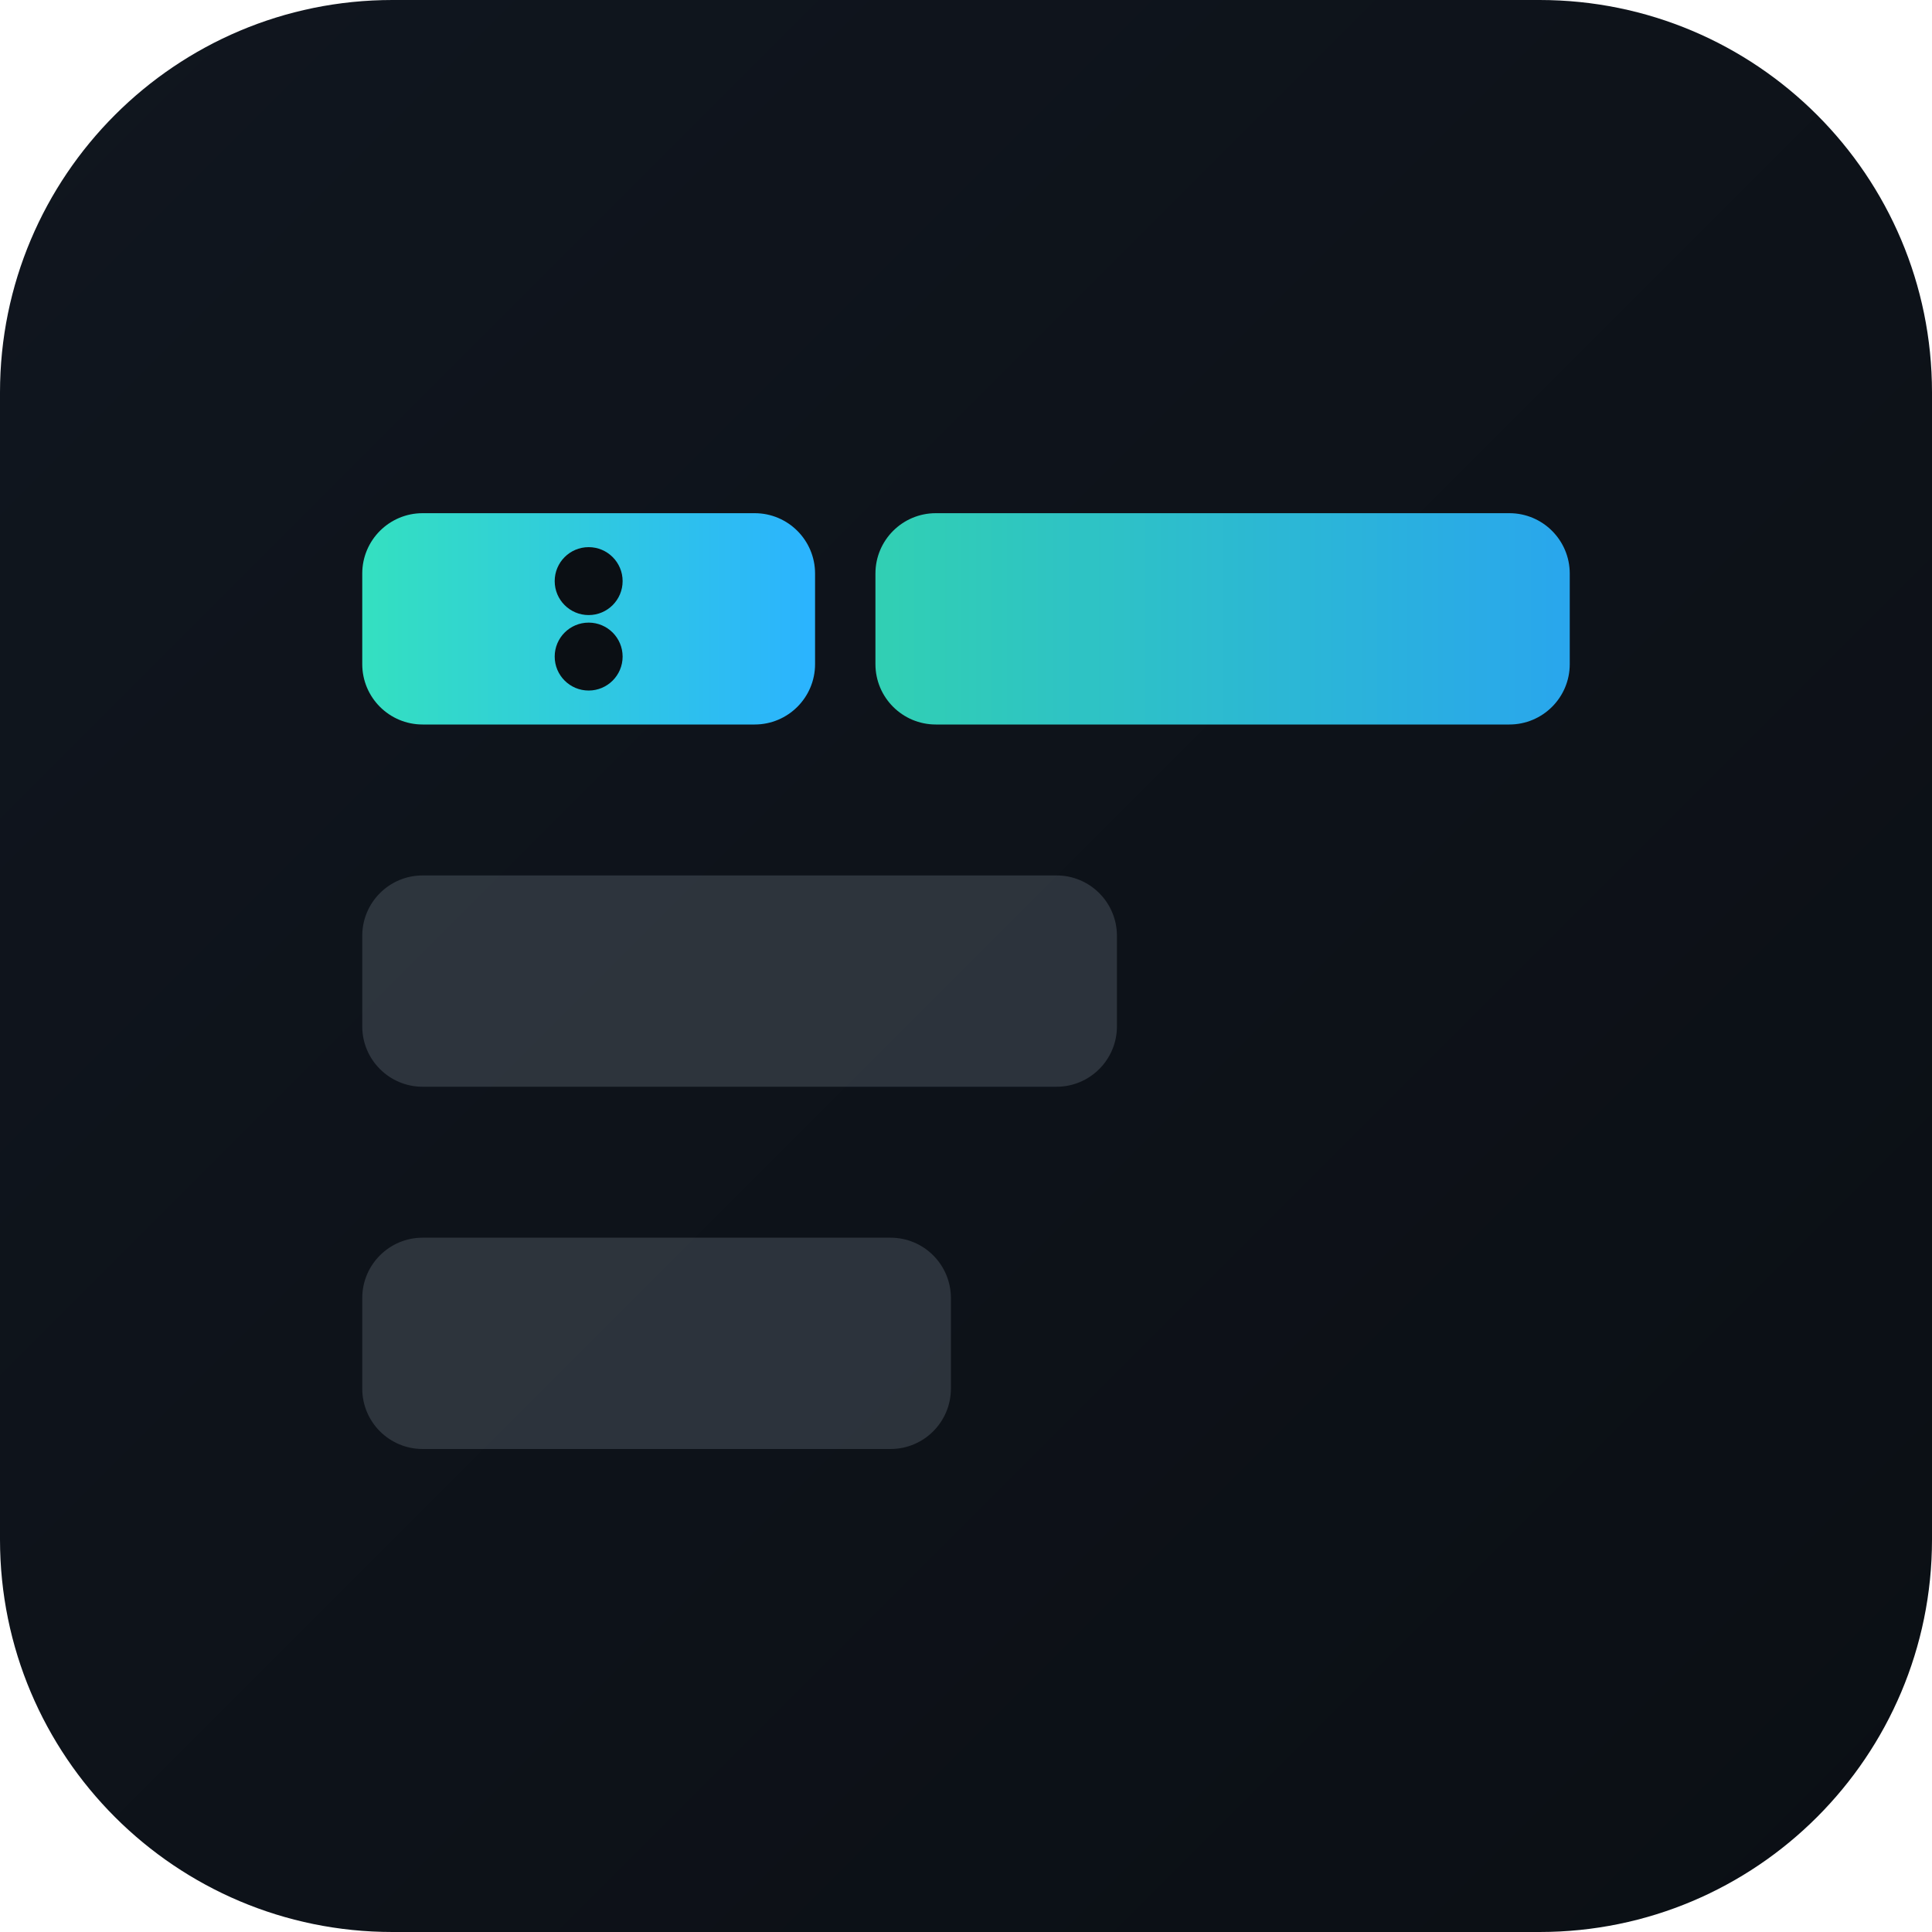
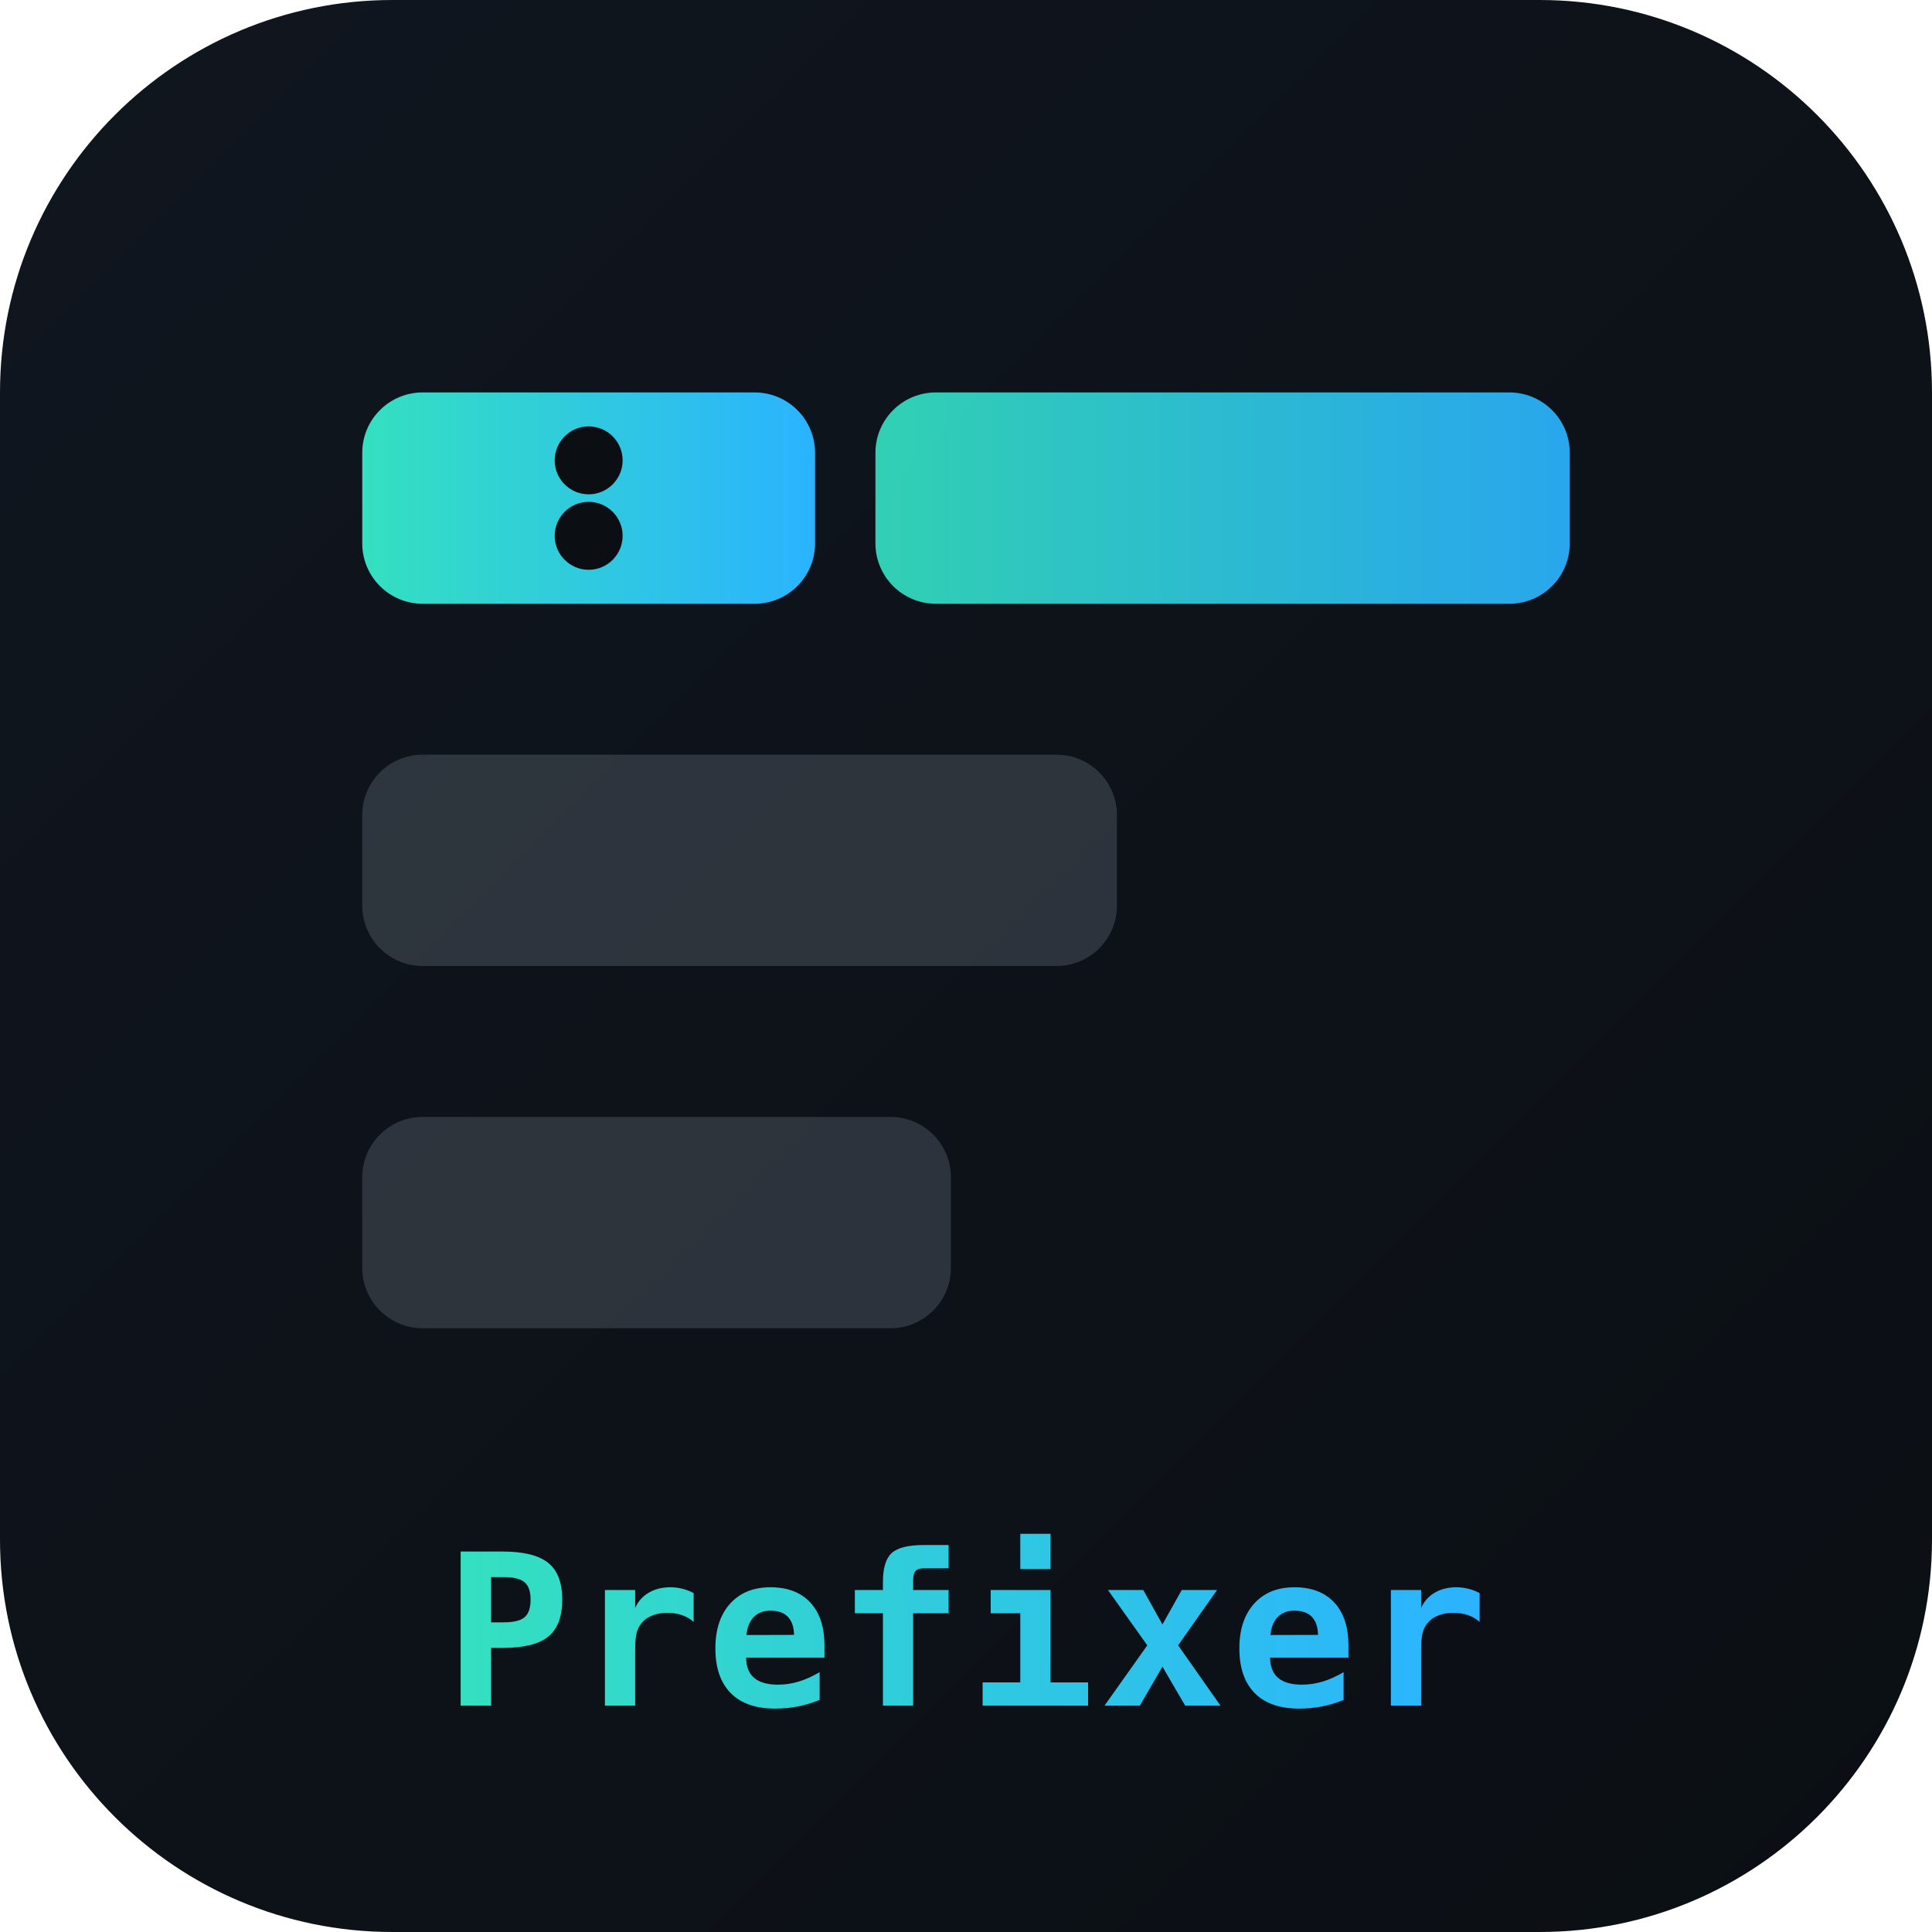
<svg xmlns="http://www.w3.org/2000/svg" viewBox="0 0 512 512" role="img" aria-label="prefixer icon">
  <defs>
    <linearGradient id="bg" x1="0" y1="0" x2="1" y2="1">
      <stop offset="0" stop-color="#10161f" />
      <stop offset="1" stop-color="#0b0f14" />
    </linearGradient>
    <linearGradient id="acc" x1="0" y1="0" x2="1" y2="0">
      <stop offset="0" stop-color="#34e0c0" />
      <stop offset="1" stop-color="#2bb3ff" />
    </linearGradient>
  </defs>
  <rect width="512" height="512" rx="104" fill="url(#bg)" />
-   <rect x="96" y="136" width="120" height="56" rx="16" fill="url(#acc)" />
-   <circle cx="156" cy="154" r="9" fill="#0b0f14" />
-   <circle cx="156" cy="174" r="9" fill="#0b0f14" />
-   <rect x="232" y="136" width="184" height="56" rx="16" fill="url(#acc)" opacity="0.92" />
-   <rect x="96" y="232" width="200" height="56" rx="16" fill="#9aa7b4" opacity="0.22" />
-   <rect x="96" y="328" width="156" height="56" rx="16" fill="#9aa7b4" opacity="0.22" />
+   <rect x="96" y="104" width="120" height="56" rx="16" fill="url(#acc)" />
+   <circle cx="156" cy="122" r="9" fill="#0b0f14" />
+   <circle cx="156" cy="142" r="9" fill="#0b0f14" />
+   <rect x="232" y="104" width="184" height="56" rx="16" fill="url(#acc)" opacity="0.92" />
+   <rect x="96" y="200" width="200" height="56" rx="16" fill="#9aa7b4" opacity="0.22" />
+   <rect x="96" y="296" width="156" height="56" rx="16" fill="#9aa7b4" opacity="0.22" />
+   <text x="256" y="452" text-anchor="middle" font-family="ui-monospace, SFMono-Regular, Menlo, Consolas, monospace" font-size="56" font-weight="700" letter-spacing="1" fill="url(#acc)">Prefixer</text>
</svg>
